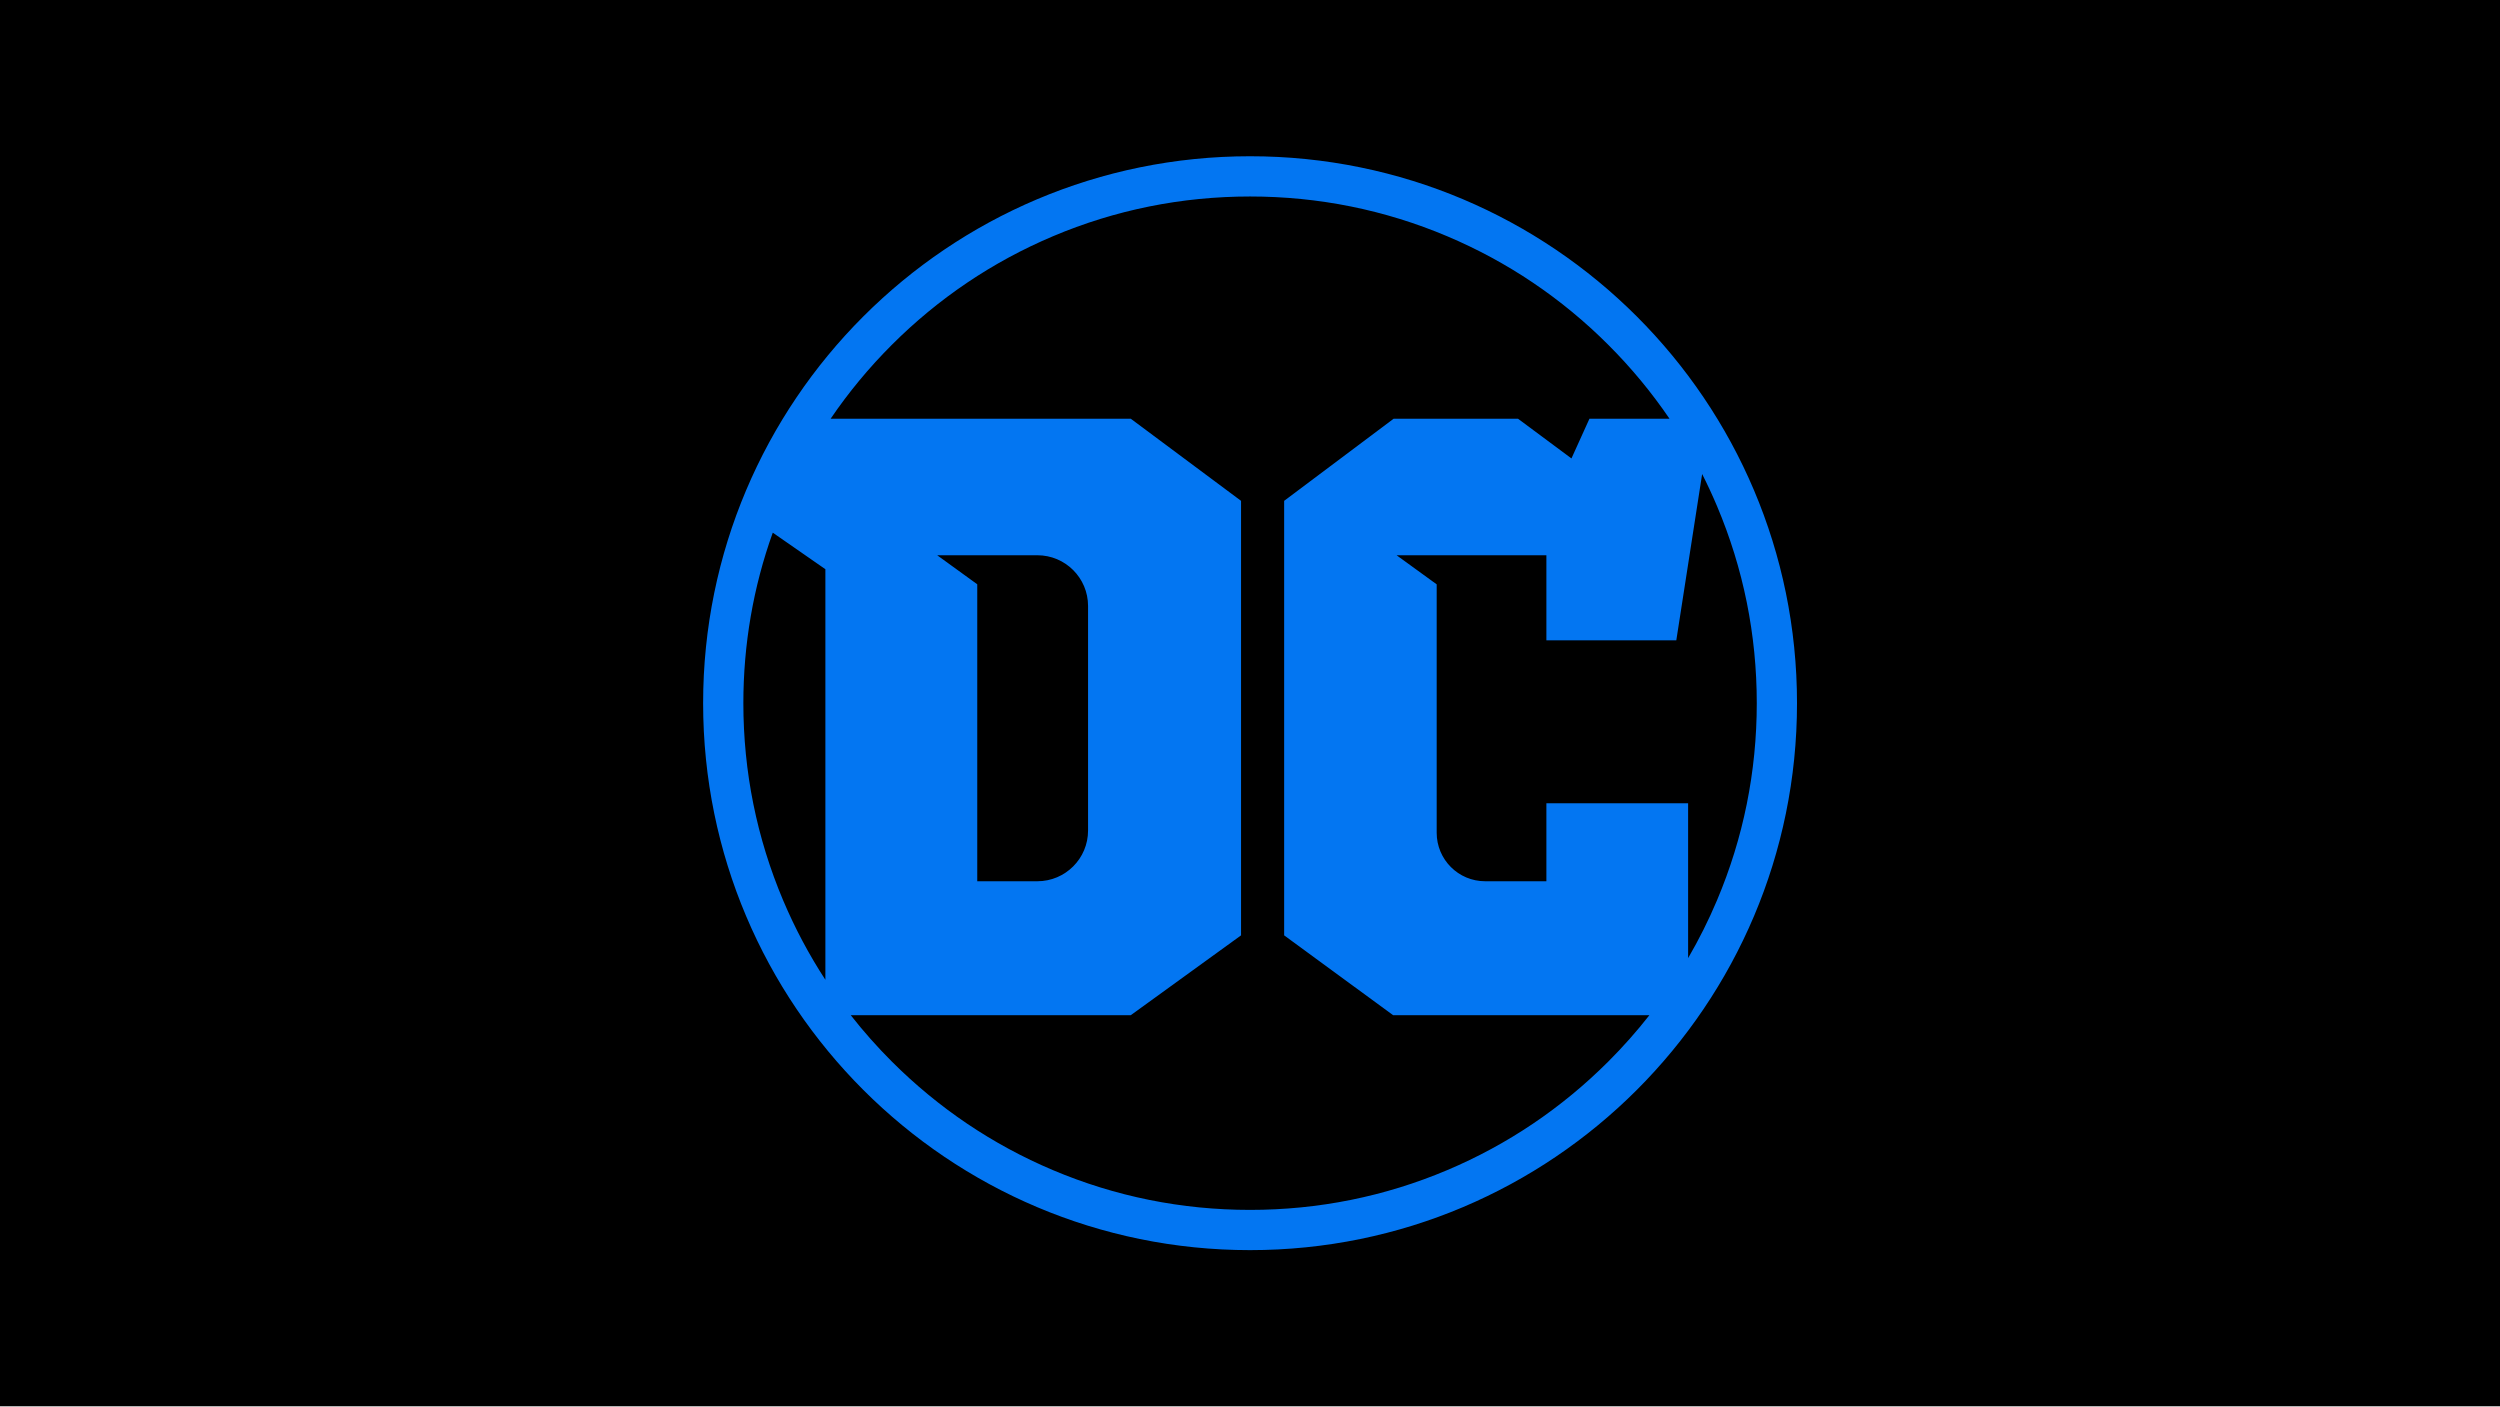
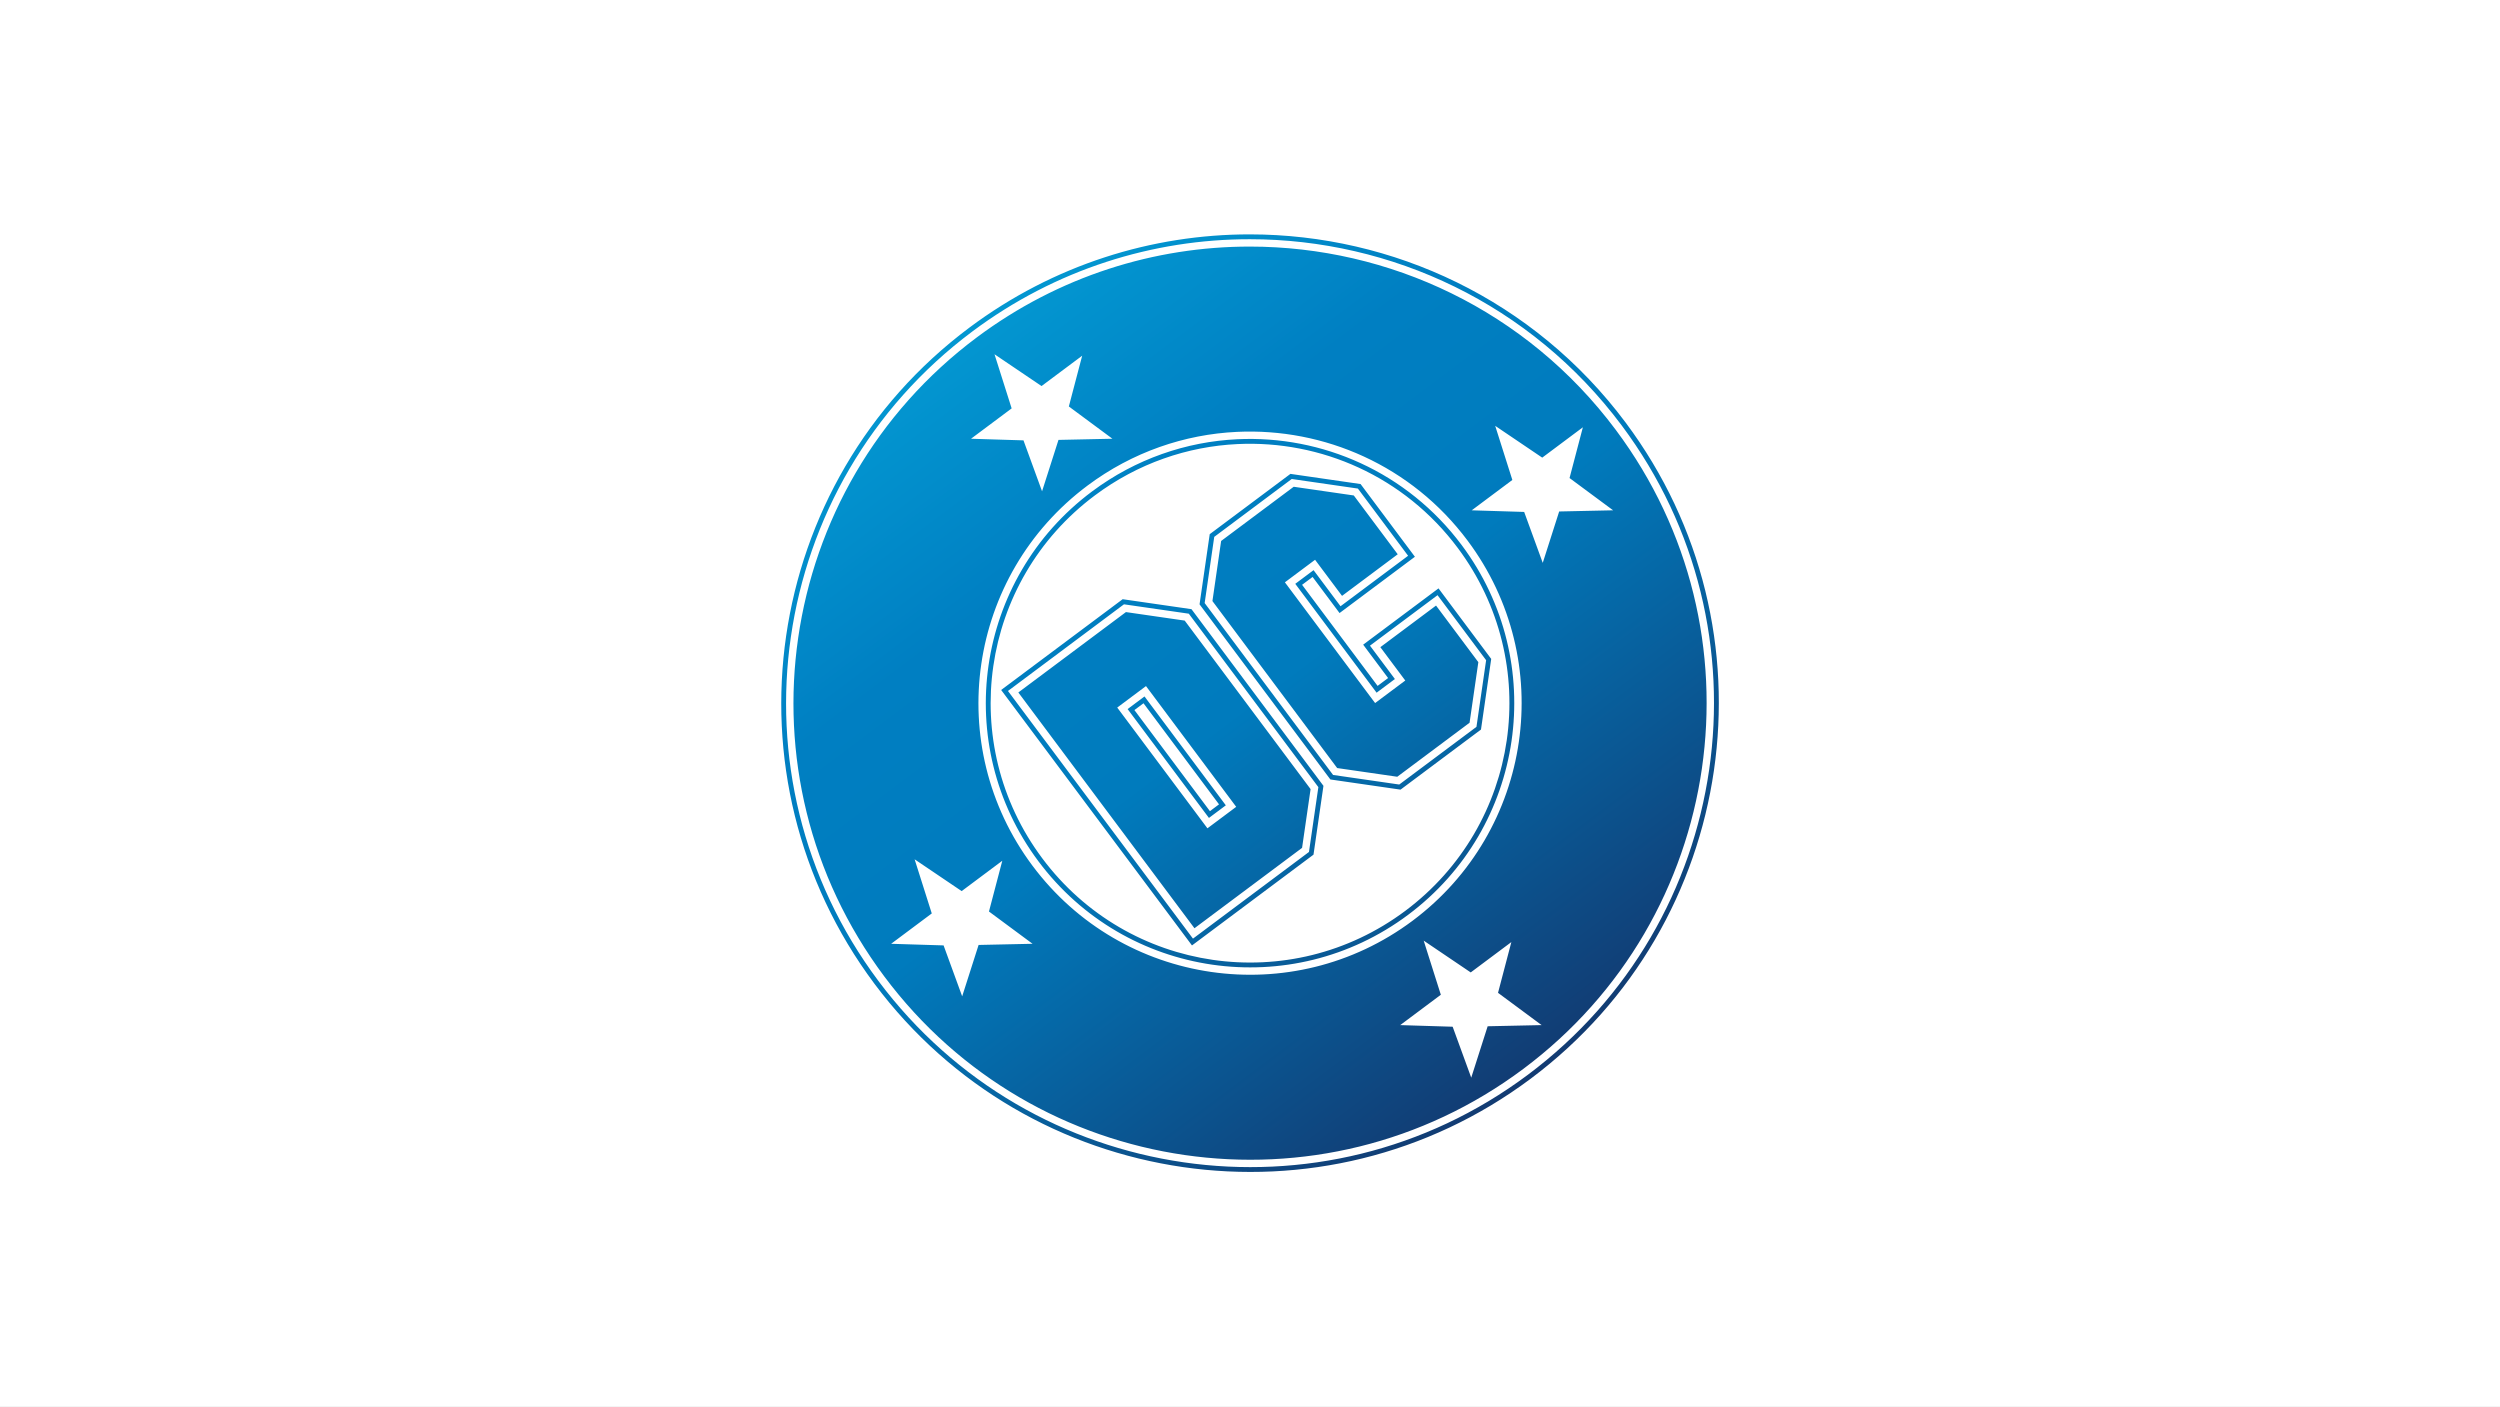
<svg xmlns="http://www.w3.org/2000/svg" viewBox="0 0 640 360" width="640" height="360" role="img" aria-label="dc-comics (thumb)">
-   <rect width="640" height="360" fill="#000000" />
-   <g transform="translate(180.0002 40) scale(0.3111)">
-     <path fill="#0376F2" d="M450.069 0C201.503 0 0 201.503 0 450.071s201.503 450.07 450.069 450.07c248.568 0 450.071-201.503 450.071-450.07S698.637 0 450.069 0zM33.109 450.071c0-48.351 8.128-95.443 24.204-140.321l43.292 30.07v337.863c-13.458-20.62-25.057-42.439-34.743-65.328-21.725-51.384-32.753-105.983-32.753-162.284zm711.797 294.837c-38.301 38.299-82.896 68.369-132.543 89.37-51.384 21.736-105.984 32.753-162.293 32.753-56.299 0-110.9-11.017-162.282-32.753-49.656-21.001-94.244-51.071-132.552-89.37a422.376 422.376 0 0 1-33.757-38.094h230.427l90.743-65.694V283.555l-90.743-67.571H104.923c14.725-21.659 31.534-41.959 50.313-60.747 38.308-38.309 82.896-68.378 132.552-89.373C339.17 44.128 393.771 33.111 450.07 33.111c56.309 0 110.91 11.017 162.293 32.753 49.646 20.995 94.242 51.064 132.543 89.373 18.788 18.787 35.586 39.088 50.312 60.747h-65.882l-14.8 32.679-43.988-32.679h-102.34l-90.088 67.571V641.12l89.665 65.694h210.888a421.415 421.415 0 0 1-33.767 38.094zM192.605 328.332h82.409c23.058 0 41.743 18.684 41.743 41.742v184.78c0 23.05-18.685 41.741-41.743 41.741h-49.44v-244.37l-32.969-23.893zm617.928 331.509V532.432H693.907v64.163h-50.376c-22.037 0-39.896-17.857-39.896-39.893v-204.43l-32.989-23.94h123.261v70.037h106.904l21.265-136.866a416.083 416.083 0 0 1 12.2 26.275c21.736 51.383 32.756 105.983 32.756 162.292 0 56.301-11.02 110.9-32.756 162.284a416.208 416.208 0 0 1-23.743 47.487z" />
+   <rect width="640" height="360" fill="#FFFFFF" />
+   <g transform="translate(200 60) scale(0.2023)">
+     <g id="Layer-1" transform="matrix(1,0,0,1,313.5,239.25)">
+       <g transform="matrix(0.989999,0,0,0.989999,-900.214,-239.25)" id="g4">
+         <circle cx="1191.86" cy="599.223" r="599.223" style="fill:#ffffff" id="circle2" />
+       </g>
+       <path id="path36-2" d="M279.552,-239.25C155.923,-239.329 31.239,-200.945 -75.343,-121.326C-337.699,74.661 -391.559,446.692 -195.572,709.048C0.415,971.404 372.432,1025.27 634.788,829.285C897.144,633.298 951.027,261.272 755.04,-1.084C638.673,-156.858 460.24,-239.134 279.552,-239.25ZM279.566,-233.127C458.365,-233.02 634.921,-151.59 750.106,2.602C944.102,262.293 890.805,630.369 631.113,824.366C371.421,1018.36 3.344,965.064 -190.653,705.372C-384.649,445.681 -331.349,77.604 -71.658,-116.392C33.842,-195.203 157.229,-233.2 279.565,-233.127L279.566,-233.127ZM279.591,-223.809C159.221,-223.873 37.81,-186.463 -66.04,-108.885C-321.671,82.078 -374.096,444.119 -183.132,699.75C7.831,955.381 369.87,1007.81 625.501,816.842C881.132,625.879 933.557,263.839 742.593,8.208C629.209,-143.573 455.513,-223.715 279.59,-223.809L279.591,-223.809ZM-43.64,-87.542L15.889,-47.298L67.309,-85.711L50.442,-21.48L105.589,19.354L37.321,20.836L16.534,85.88L-6.978,21.413L-73.356,19.368L-21.936,-19.043L-43.64,-87.542ZM589.961,3.028L649.489,43.27L700.91,4.858L684.042,69.089L739.189,109.923L670.921,111.406L650.135,176.448L626.623,111.983L560.245,109.938L611.666,71.527L589.961,3.028ZM263.119,10.672C373.319,5.44 484.066,53.261 555.062,148.299C668.655,300.36 637.472,515.718 485.411,629.312C333.35,742.906 117.993,711.721 4.399,559.66C-109.195,407.599 -78.011,192.24 74.05,78.646C131.073,36.049 196.997,13.811 263.118,10.672L263.119,10.672ZM263.589,19.989C199.28,23.051 135.154,44.701 79.655,86.161C-68.345,196.72 -98.643,406.05 11.916,554.05C122.475,702.049 331.791,732.358 479.79,621.798C627.788,511.239 658.111,301.913 547.552,153.914C478.453,61.415 370.768,14.886 263.588,19.989L263.589,19.989ZM263.902,26.107C369.094,21.087 474.765,66.766 542.62,157.6C651.188,302.934 621.438,508.294 476.104,616.863C330.769,725.433 125.421,695.697 16.852,550.362C-91.717,405.028 -61.994,199.663 83.341,91.094C137.842,50.381 200.785,29.119 263.901,26.107L263.902,26.107ZM330.843,63.832L228.698,140.136L215.843,228.923L381.4,450.542L470.185,463.399L571.979,387.356L584.919,297.985L518.239,208.724L422.888,279.954L454.437,322.187L441.14,332.118L345.587,204.207L358.882,194.274L393.001,239.947L488.352,168.716L419.614,76.701L330.843,63.832ZM332.488,70.292L416.219,82.417L479.748,167.458L394.235,231.339L360.114,185.665L336.965,202.957L439.881,340.724L463.029,323.43L431.493,281.215L517.008,217.335L578.475,299.618L566.251,383.946L468.538,456.939L384.807,444.816L222.302,227.278L234.425,143.547L332.488,70.292ZM334.98,80.131L243.146,148.733L232.136,224.775L389.994,436.089L466.035,447.1L557.529,378.752L568.626,302.115L515.102,230.467L444.627,283.113L476.166,325.335L437.99,353.854L323.842,201.053L362.019,172.534L396.14,218.209L466.615,165.563L411.019,91.141L334.98,80.131ZM118.543,222.425L-35.23,337.297L206.255,660.56L360.029,545.687L372.626,458.589L205.625,235.034L118.543,222.425ZM120.188,228.885L202.231,240.75L366.183,460.223L354.301,542.277L207.503,651.939L-26.609,338.546L120.188,228.885ZM122.686,238.718L-13.487,340.444L209.4,638.811L345.575,537.085L356.342,462.734L197.039,249.485L122.686,238.718ZM148.067,332.36L262.214,485.162L225.812,512.354L111.666,359.553L148.067,332.36ZM146.169,345.486L124.801,361.447L227.717,499.214L249.084,483.252L146.169,345.486ZM144.922,354.107L240.476,482.02L228.962,490.622L133.407,362.709L144.922,354.107ZM-144.729,551.568L-85.2,591.809L-33.778,553.396L-50.647,617.628L4.501,658.462L-63.768,659.943L-84.553,724.987L-108.065,660.522L-174.443,658.477L-123.024,620.066L-144.729,551.568ZM499.463,654.47L558.991,694.713L610.412,656.3L593.544,720.532L648.691,761.366L580.423,762.847L559.637,827.89L536.125,763.425L469.747,761.381L521.167,722.971L499.463,654.47Z" style="fill:url(#_Linear1);fill-rule:nonzero;" />
+     </g>
+     <defs id="defs17">
+       <linearGradient id="_Linear1" x1="0" y1="0" x2="1" y2="0" gradientUnits="userSpaceOnUse" gradientTransform="matrix(710.131,950.61,-950.61,710.131,-75.3439,-121.326)">
+         <stop offset="0" style="stop-color:rgb(3,151,209);stop-opacity:1" id="stop8" />
+         <stop offset="0.25" style="stop-color:rgb(0,127,194);stop-opacity:1" id="stop10" />
+         <stop offset="0.5" style="stop-color:rgb(0,123,189);stop-opacity:1" id="stop12" />
+         <stop offset="1" style="stop-color:rgb(18,59,114);stop-opacity:1" id="stop14" />
+       </linearGradient>
+     </defs>
  </g>
</svg>
